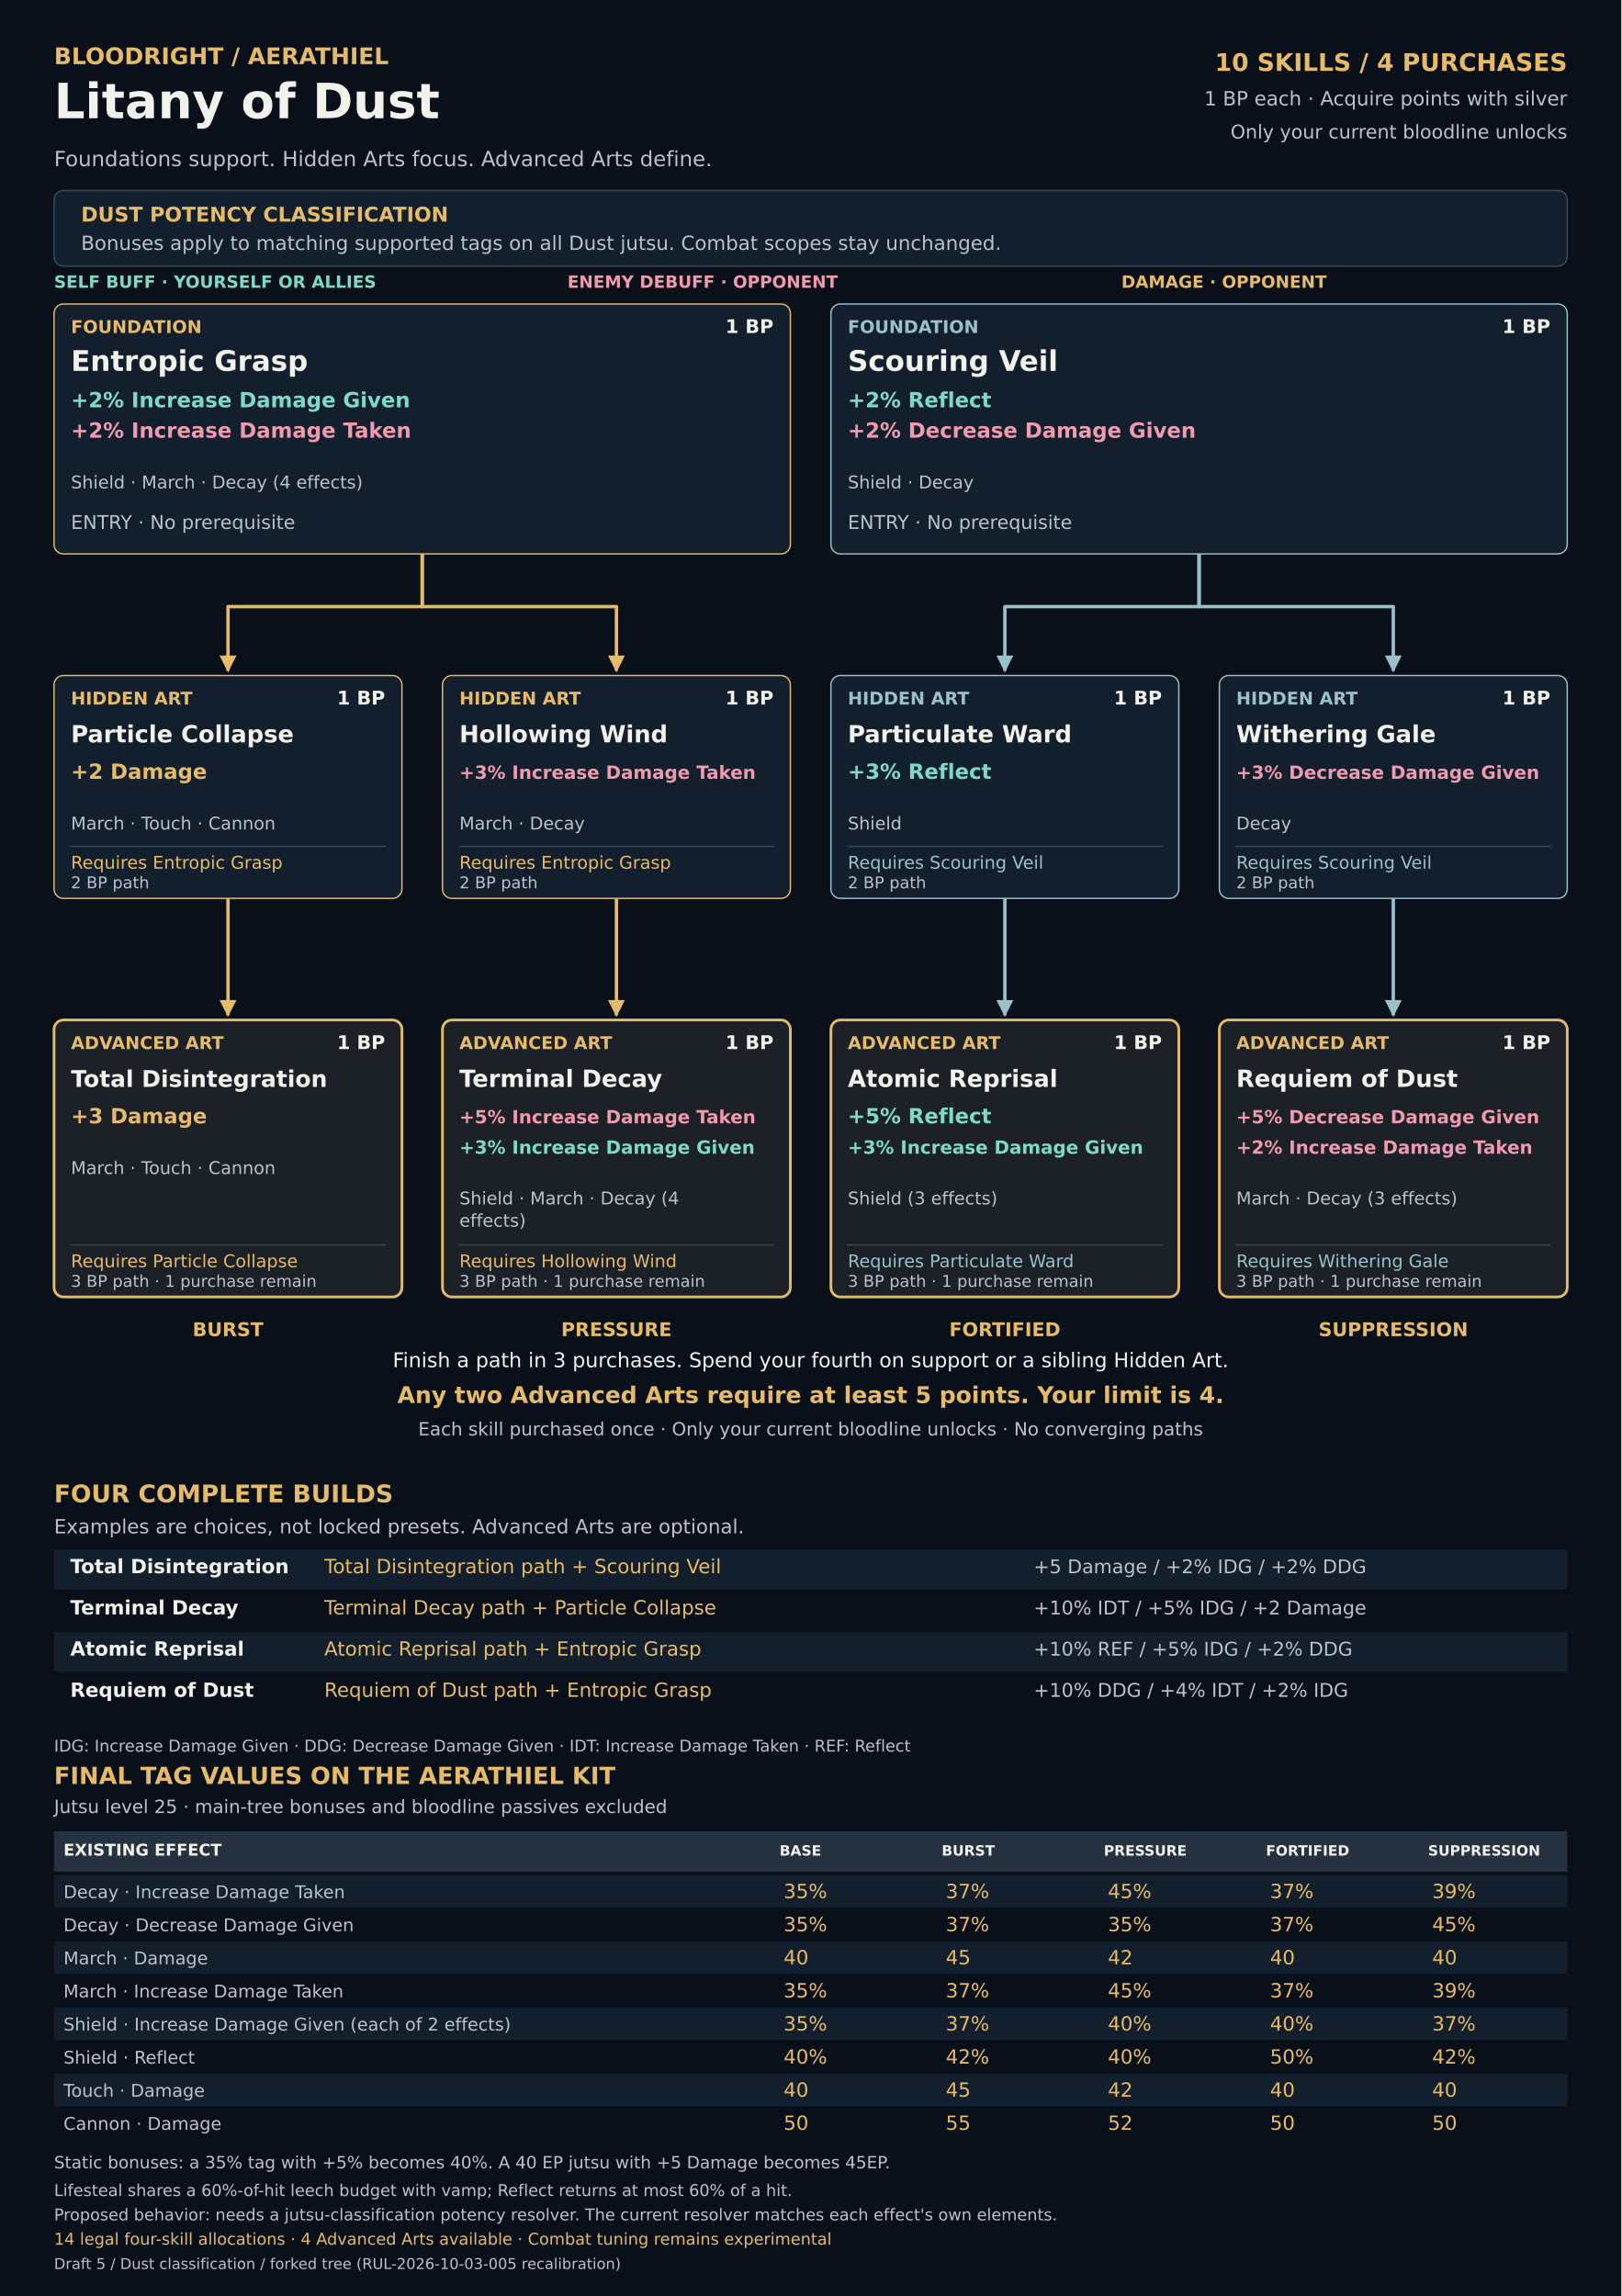
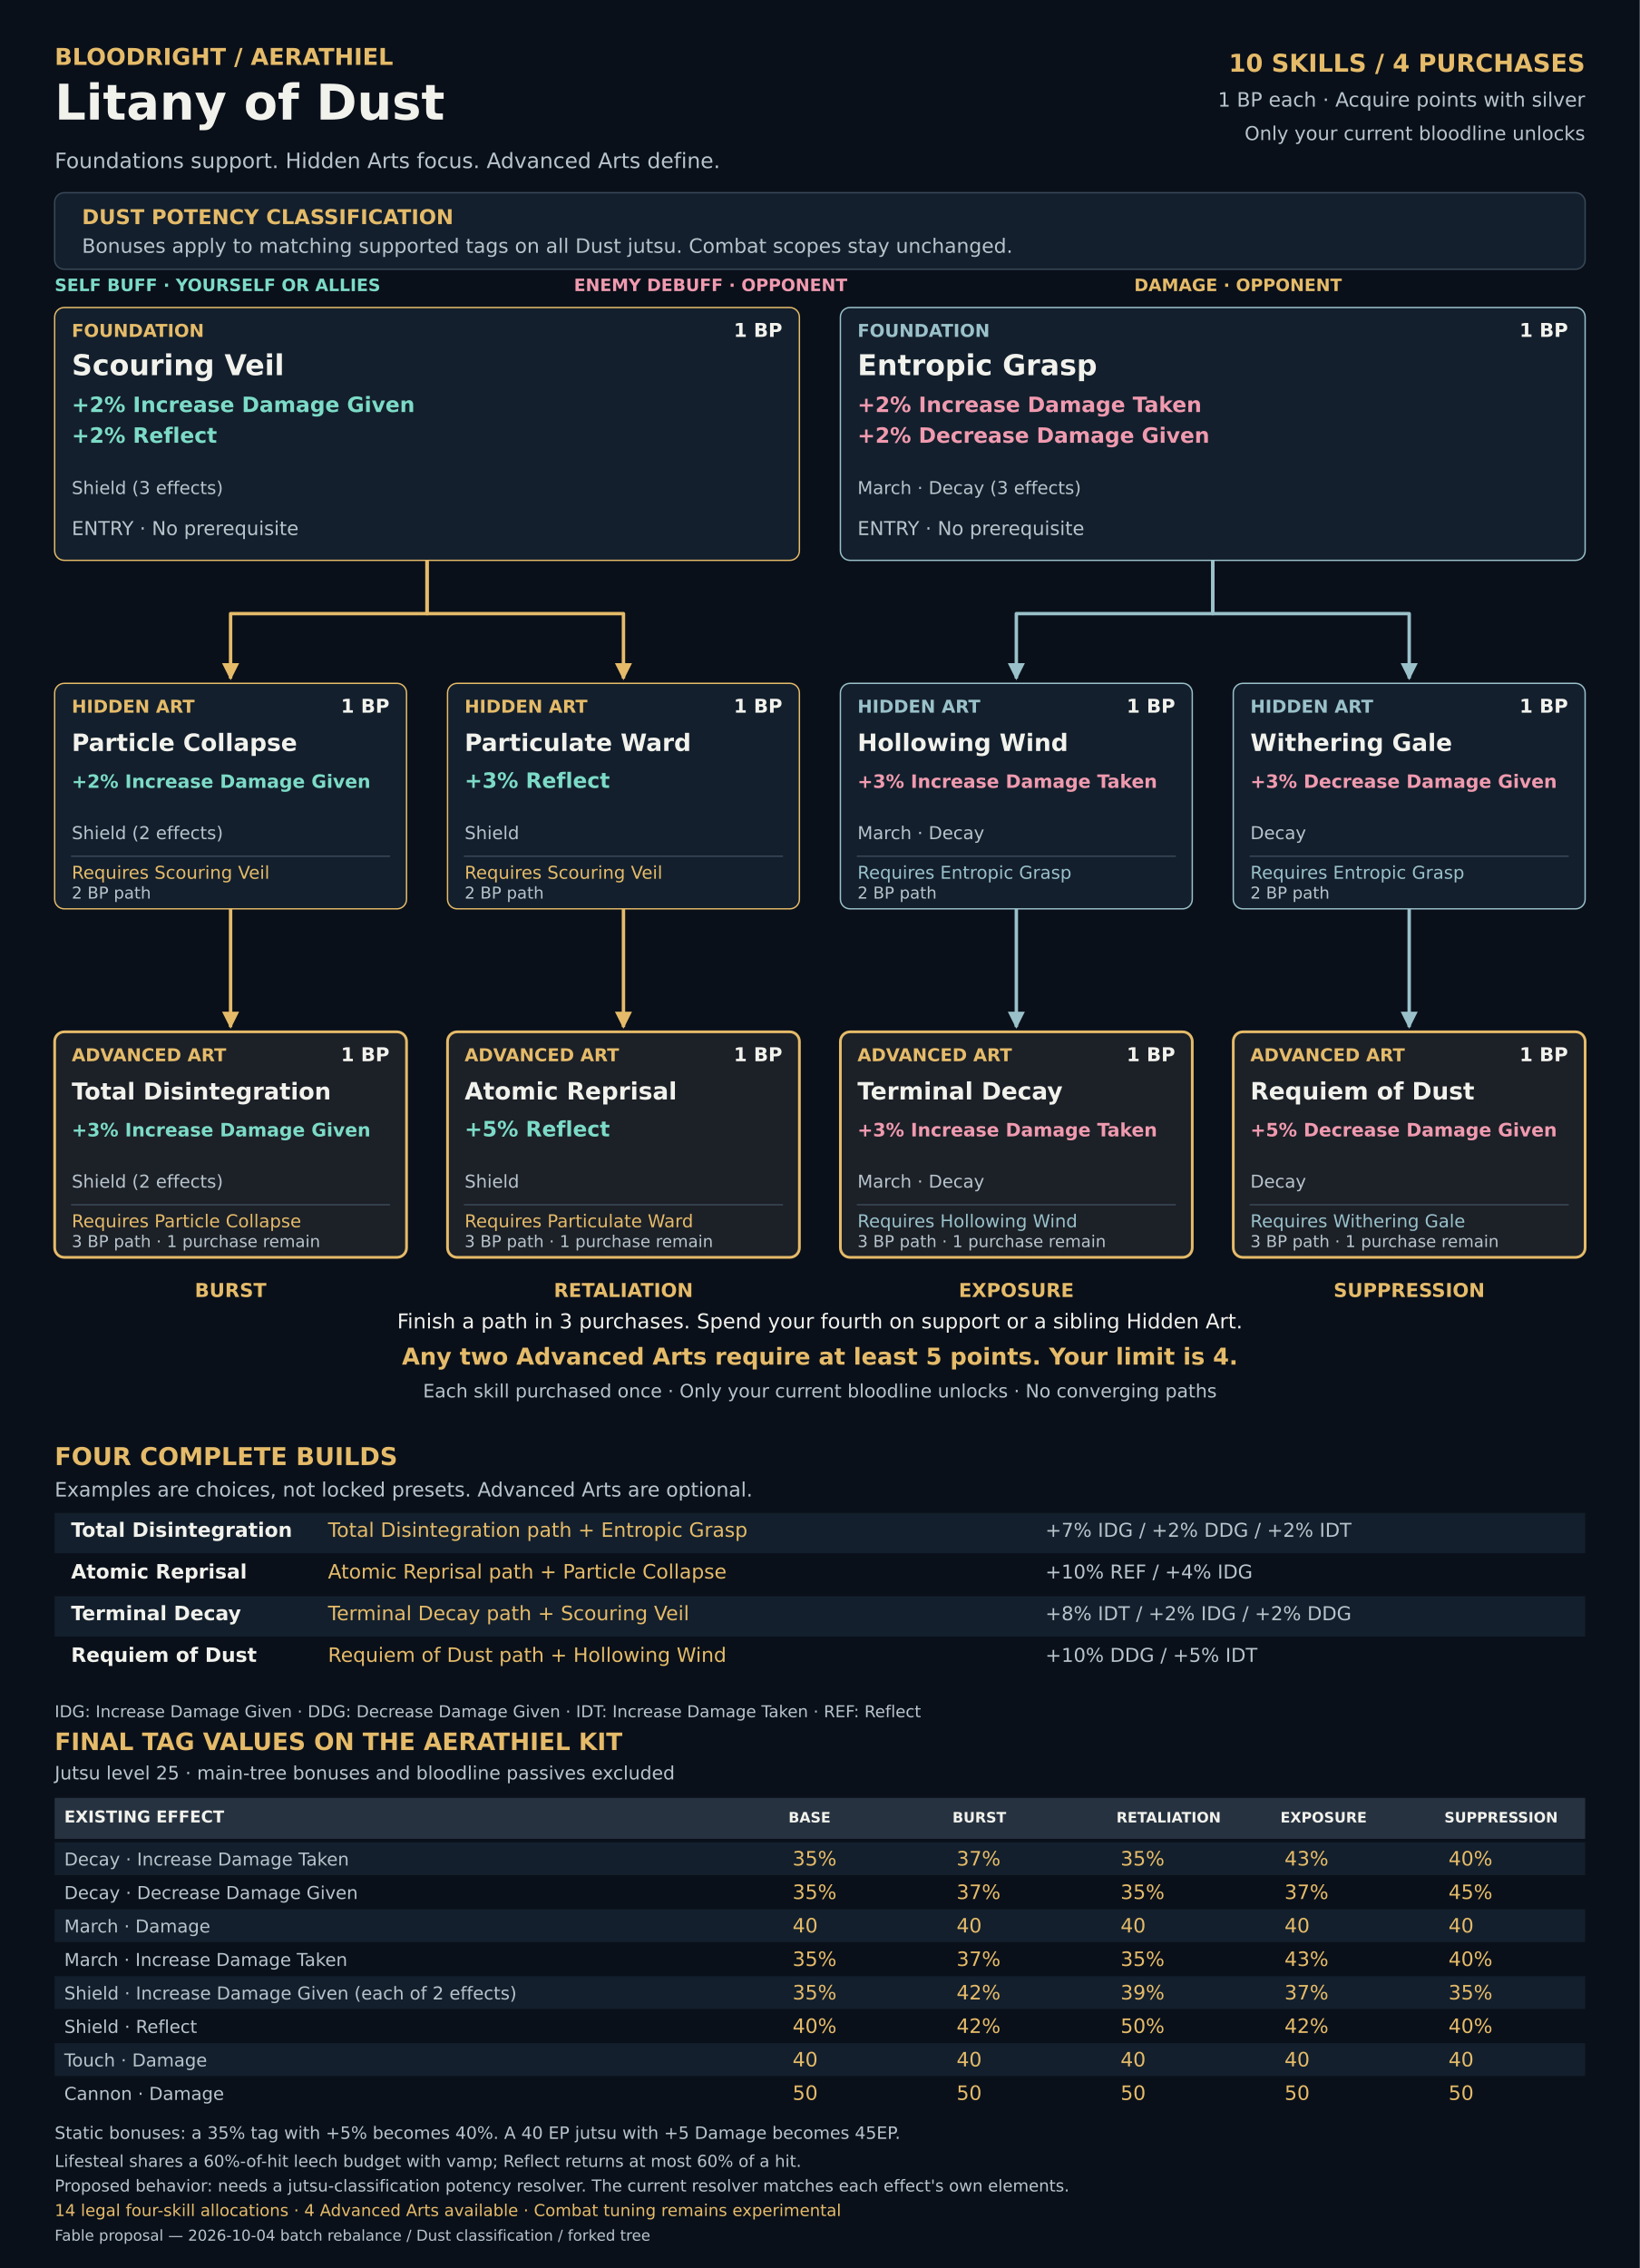
- <svg xmlns="http://www.w3.org/2000/svg" width="2400" height="3399" viewBox="0 0 2400 3399" role="img" aria-labelledby="title desc">
+ <svg xmlns="http://www.w3.org/2000/svg" width="2400" height="3319" viewBox="0 0 2400 3319" role="img" aria-labelledby="title desc">
  <defs>
    <marker id="arrow-0" viewBox="0 0 10 10" refX="9" refY="5" markerWidth="5" markerHeight="5" orient="auto">
      <path d="M0 0L10 5L0 10Z" fill="#e5bb69" />
    </marker>
    <marker id="arrow-1" viewBox="0 0 10 10" refX="9" refY="5" markerWidth="5" markerHeight="5" orient="auto">
      <path d="M0 0L10 5L0 10Z" fill="#9ac1ca" />
    </marker>
    <marker id="arrow-2" viewBox="0 0 10 10" refX="9" refY="5" markerWidth="5" markerHeight="5" orient="auto">
      <path d="M0 0L10 5L0 10Z" fill="#b8d98d" />
    </marker>
    <marker id="arrow-3" viewBox="0 0 10 10" refX="9" refY="5" markerWidth="5" markerHeight="5" orient="auto">
      <path d="M0 0L10 5L0 10Z" fill="#d9a6e0" />
    </marker>
  </defs>
  <g font-family="DejaVu Sans, sans-serif">
-     <rect x="0" y="0" width="2400" height="3399" rx="0" fill="#0a101a" />
+     <rect x="0" y="0" width="2400" height="3319" rx="0" fill="#0a101a" />
    <text x="80" y="95" font-size="34" font-weight="700" fill="#e5bb69" text-anchor="start">BLOODRIGHT / AERATHIEL</text>
    <text x="80" y="175" font-size="72" font-weight="700" fill="#f2f2ed" text-anchor="start">Litany of Dust</text>
    <text x="80" y="246" font-size="31" font-weight="400" fill="#b8c4cc" text-anchor="start">Foundations support. Hidden Arts focus. Advanced Arts define.</text>
    <text x="2320" y="105" font-size="36" font-weight="700" fill="#e5bb69" text-anchor="end">10 SKILLS  /  4 PURCHASES</text>
    <text x="2320" y="156" font-size="29" font-weight="400" fill="#b8c4cc" text-anchor="end">1 BP each · Acquire points with silver</text>
    <text x="2320" y="205" font-size="28" font-weight="400" fill="#b8c4cc" text-anchor="end">Only your current bloodline unlocks</text>
    <rect x="80" y="282" width="2240" height="112" rx="14" fill="#131f2c" stroke="#394858" stroke-width="2" />
    <text x="120" y="328" font-size="30" font-weight="700" fill="#e5bb69" text-anchor="start">DUST POTENCY CLASSIFICATION</text>
    <text x="120" y="370" font-size="29" font-weight="400" fill="#b8c4cc" text-anchor="start">Bonuses apply to matching supported tags on all Dust jutsu. Combat scopes stay unchanged.</text>
    <text x="80" y="426" font-size="25" font-weight="700" fill="#7cdbc7" text-anchor="start">SELF BUFF · YOURSELF OR ALLIES</text>
    <text x="840" y="426" font-size="25" font-weight="700" fill="#f09aaf" text-anchor="start">ENEMY DEBUFF · OPPONENT</text>
    <text x="1660" y="426" font-size="25" font-weight="700" fill="#e5bb69" text-anchor="start">DAMAGE · OPPONENT</text>
    <path id="edge-02-03" data-from="02" data-to="03" d="M337.5 1330 V1503" fill="none" stroke="#e5bb69" stroke-width="5" stroke-linejoin="round" marker-end="url(#arrow-0)" />
-     <path id="edge-04-05" data-from="04" data-to="05" d="M912.5 1330 V1503" fill="none" stroke="#e5bb69" stroke-width="5" stroke-linejoin="round" marker-end="url(#arrow-0)" />
-     <path id="edge-01-02" data-from="01" data-to="02" d="M625 820 V898 H337.5 V993" fill="none" stroke="#e5bb69" stroke-width="5" stroke-linejoin="round" marker-end="url(#arrow-0)" />
-     <path id="edge-01-04" data-from="01" data-to="04" d="M625 820 V898 H912.5 V993" fill="none" stroke="#e5bb69" stroke-width="5" stroke-linejoin="round" marker-end="url(#arrow-0)" />
-     <path id="edge-07-08" data-from="07" data-to="08" d="M1487.5 1330 V1503" fill="none" stroke="#9ac1ca" stroke-width="5" stroke-linejoin="round" marker-end="url(#arrow-1)" />
+     <path id="edge-07-08" data-from="07" data-to="08" d="M912.5 1330 V1503" fill="none" stroke="#e5bb69" stroke-width="5" stroke-linejoin="round" marker-end="url(#arrow-0)" />
+     <path id="edge-06-02" data-from="06" data-to="02" d="M625 820 V898 H337.5 V993" fill="none" stroke="#e5bb69" stroke-width="5" stroke-linejoin="round" marker-end="url(#arrow-0)" />
+     <path id="edge-06-07" data-from="06" data-to="07" d="M625 820 V898 H912.5 V993" fill="none" stroke="#e5bb69" stroke-width="5" stroke-linejoin="round" marker-end="url(#arrow-0)" />
+     <path id="edge-04-05" data-from="04" data-to="05" d="M1487.5 1330 V1503" fill="none" stroke="#9ac1ca" stroke-width="5" stroke-linejoin="round" marker-end="url(#arrow-1)" />
    <path id="edge-09-10" data-from="09" data-to="10" d="M2062.5 1330 V1503" fill="none" stroke="#9ac1ca" stroke-width="5" stroke-linejoin="round" marker-end="url(#arrow-1)" />
-     <path id="edge-06-07" data-from="06" data-to="07" d="M1775 820 V898 H1487.5 V993" fill="none" stroke="#9ac1ca" stroke-width="5" stroke-linejoin="round" marker-end="url(#arrow-1)" />
-     <path id="edge-06-09" data-from="06" data-to="09" d="M1775 820 V898 H2062.5 V993" fill="none" stroke="#9ac1ca" stroke-width="5" stroke-linejoin="round" marker-end="url(#arrow-1)" />
-     <g id="node-01" data-cost="1" data-prerequisites="" data-potency-classification="Dust">
+     <path id="edge-01-04" data-from="01" data-to="04" d="M1775 820 V898 H1487.5 V993" fill="none" stroke="#9ac1ca" stroke-width="5" stroke-linejoin="round" marker-end="url(#arrow-1)" />
+     <path id="edge-01-09" data-from="01" data-to="09" d="M1775 820 V898 H2062.5 V993" fill="none" stroke="#9ac1ca" stroke-width="5" stroke-linejoin="round" marker-end="url(#arrow-1)" />
+     <g id="node-06" data-cost="1" data-prerequisites="" data-potency-classification="Dust">
      <rect x="80" y="450" width="1090" height="370" rx="14" fill="#131f2c" stroke="#e5bb69" stroke-width="2" />
      <text x="105.0" y="493" font-size="26" font-weight="700" fill="#e5bb69" text-anchor="start">FOUNDATION</text>
      <text x="1145.0" y="493" font-size="28" font-weight="700" fill="#f2f2ed" text-anchor="end">1 BP</text>
-       <text x="105.0" y="549" font-size="42" font-weight="700" fill="#f2f2ed" text-anchor="start">Entropic Grasp</text>
+       <text x="105.0" y="549" font-size="42" font-weight="700" fill="#f2f2ed" text-anchor="start">Scouring Veil</text>
      <text x="105.0" y="603" font-size="31" font-weight="700" fill="#7cdbc7" text-anchor="start">+2% Increase Damage Given</text>
-       <text x="105.0" y="648" font-size="31" font-weight="700" fill="#f09aaf" text-anchor="start">+2% Increase Damage Taken</text>
-       <text x="105.0" y="723" font-size="26" font-weight="400" fill="#b8c4cc" text-anchor="start">Shield · March · Decay (4 effects)</text>
+       <text x="105.0" y="648" font-size="31" font-weight="700" fill="#7cdbc7" text-anchor="start">+2% Reflect</text>
+       <text x="105.0" y="723" font-size="26" font-weight="400" fill="#b8c4cc" text-anchor="start">Shield (3 effects)</text>
      <text x="105.0" y="783" font-size="28" font-weight="400" fill="#b8c4cc" text-anchor="start">ENTRY · No prerequisite</text>
    </g>
-     <g id="node-06" data-cost="1" data-prerequisites="" data-potency-classification="Dust">
+     <g id="node-01" data-cost="1" data-prerequisites="" data-potency-classification="Dust">
      <rect x="1230" y="450" width="1090" height="370" rx="14" fill="#131f2c" stroke="#9ac1ca" stroke-width="2" />
      <text x="1255.0" y="493" font-size="26" font-weight="700" fill="#9ac1ca" text-anchor="start">FOUNDATION</text>
      <text x="2295.0" y="493" font-size="28" font-weight="700" fill="#f2f2ed" text-anchor="end">1 BP</text>
-       <text x="1255.0" y="549" font-size="42" font-weight="700" fill="#f2f2ed" text-anchor="start">Scouring Veil</text>
-       <text x="1255.0" y="603" font-size="31" font-weight="700" fill="#7cdbc7" text-anchor="start">+2% Reflect</text>
+       <text x="1255.0" y="549" font-size="42" font-weight="700" fill="#f2f2ed" text-anchor="start">Entropic Grasp</text>
+       <text x="1255.0" y="603" font-size="31" font-weight="700" fill="#f09aaf" text-anchor="start">+2% Increase Damage Taken</text>
      <text x="1255.0" y="648" font-size="31" font-weight="700" fill="#f09aaf" text-anchor="start">+2% Decrease Damage Given</text>
-       <text x="1255.0" y="723" font-size="26" font-weight="400" fill="#b8c4cc" text-anchor="start">Shield · Decay</text>
+       <text x="1255.0" y="723" font-size="26" font-weight="400" fill="#b8c4cc" text-anchor="start">March · Decay (3 effects)</text>
      <text x="1255.0" y="783" font-size="28" font-weight="400" fill="#b8c4cc" text-anchor="start">ENTRY · No prerequisite</text>
    </g>
-     <g id="node-02" data-cost="1" data-prerequisites="01" data-potency-classification="Dust">
+     <g id="node-02" data-cost="1" data-prerequisites="06" data-potency-classification="Dust">
      <rect x="80" y="1000" width="515" height="330" rx="14" fill="#131f2c" stroke="#e5bb69" stroke-width="2" />
      <text x="105.0" y="1043" font-size="26" font-weight="700" fill="#e5bb69" text-anchor="start">HIDDEN ART</text>
      <text x="570.0" y="1043" font-size="28" font-weight="700" fill="#f2f2ed" text-anchor="end">1 BP</text>
      <text x="105.0" y="1099" font-size="35" font-weight="700" fill="#f2f2ed" text-anchor="start">Particle Collapse</text>
-       <text x="105.0" y="1153" font-size="31" font-weight="700" fill="#e5bb69" text-anchor="start">+2 Damage</text>
-       <text x="105.0" y="1228" font-size="26" font-weight="400" fill="#b8c4cc" text-anchor="start">March · Touch · Cannon</text>
+       <text x="105.0" y="1153" font-size="27" font-weight="700" fill="#7cdbc7" text-anchor="start">+2% Increase Damage Given</text>
+       <text x="105.0" y="1228" font-size="26" font-weight="400" fill="#b8c4cc" text-anchor="start">Shield (2 effects)</text>
      <path d="M104 1253 L571 1253" fill="none" stroke="#394858" stroke-width="2" />
-       <text x="105.0" y="1286" font-size="26" font-weight="400" fill="#e5bb69" text-anchor="start">Requires Entropic Grasp</text>
+       <text x="105.0" y="1286" font-size="26" font-weight="400" fill="#e5bb69" text-anchor="start">Requires Scouring Veil</text>
      <text x="105.0" y="1315" font-size="24" font-weight="400" fill="#b8c4cc" text-anchor="start">2 BP path</text>
    </g>
-     <g id="node-04" data-cost="1" data-prerequisites="01" data-potency-classification="Dust">
+     <g id="node-07" data-cost="1" data-prerequisites="06" data-potency-classification="Dust">
      <rect x="655" y="1000" width="515" height="330" rx="14" fill="#131f2c" stroke="#e5bb69" stroke-width="2" />
      <text x="680.0" y="1043" font-size="26" font-weight="700" fill="#e5bb69" text-anchor="start">HIDDEN ART</text>
      <text x="1145.0" y="1043" font-size="28" font-weight="700" fill="#f2f2ed" text-anchor="end">1 BP</text>
-       <text x="680.0" y="1099" font-size="35" font-weight="700" fill="#f2f2ed" text-anchor="start">Hollowing Wind</text>
-       <text x="680.0" y="1153" font-size="27" font-weight="700" fill="#f09aaf" text-anchor="start">+3% Increase Damage Taken</text>
-       <text x="680.0" y="1228" font-size="26" font-weight="400" fill="#b8c4cc" text-anchor="start">March · Decay</text>
+       <text x="680.0" y="1099" font-size="35" font-weight="700" fill="#f2f2ed" text-anchor="start">Particulate Ward</text>
+       <text x="680.0" y="1153" font-size="31" font-weight="700" fill="#7cdbc7" text-anchor="start">+3% Reflect</text>
+       <text x="680.0" y="1228" font-size="26" font-weight="400" fill="#b8c4cc" text-anchor="start">Shield</text>
      <path d="M679 1253 L1146 1253" fill="none" stroke="#394858" stroke-width="2" />
-       <text x="680.0" y="1286" font-size="26" font-weight="400" fill="#e5bb69" text-anchor="start">Requires Entropic Grasp</text>
+       <text x="680.0" y="1286" font-size="26" font-weight="400" fill="#e5bb69" text-anchor="start">Requires Scouring Veil</text>
      <text x="680.0" y="1315" font-size="24" font-weight="400" fill="#b8c4cc" text-anchor="start">2 BP path</text>
    </g>
-     <g id="node-07" data-cost="1" data-prerequisites="06" data-potency-classification="Dust">
+     <g id="node-04" data-cost="1" data-prerequisites="01" data-potency-classification="Dust">
      <rect x="1230" y="1000" width="515" height="330" rx="14" fill="#131f2c" stroke="#9ac1ca" stroke-width="2" />
      <text x="1255.0" y="1043" font-size="26" font-weight="700" fill="#9ac1ca" text-anchor="start">HIDDEN ART</text>
      <text x="1720.0" y="1043" font-size="28" font-weight="700" fill="#f2f2ed" text-anchor="end">1 BP</text>
-       <text x="1255.0" y="1099" font-size="35" font-weight="700" fill="#f2f2ed" text-anchor="start">Particulate Ward</text>
-       <text x="1255.0" y="1153" font-size="31" font-weight="700" fill="#7cdbc7" text-anchor="start">+3% Reflect</text>
-       <text x="1255.0" y="1228" font-size="26" font-weight="400" fill="#b8c4cc" text-anchor="start">Shield</text>
+       <text x="1255.0" y="1099" font-size="35" font-weight="700" fill="#f2f2ed" text-anchor="start">Hollowing Wind</text>
+       <text x="1255.0" y="1153" font-size="27" font-weight="700" fill="#f09aaf" text-anchor="start">+3% Increase Damage Taken</text>
+       <text x="1255.0" y="1228" font-size="26" font-weight="400" fill="#b8c4cc" text-anchor="start">March · Decay</text>
      <path d="M1254 1253 L1721 1253" fill="none" stroke="#394858" stroke-width="2" />
-       <text x="1255.0" y="1286" font-size="26" font-weight="400" fill="#9ac1ca" text-anchor="start">Requires Scouring Veil</text>
+       <text x="1255.0" y="1286" font-size="26" font-weight="400" fill="#9ac1ca" text-anchor="start">Requires Entropic Grasp</text>
      <text x="1255.0" y="1315" font-size="24" font-weight="400" fill="#b8c4cc" text-anchor="start">2 BP path</text>
    </g>
-     <g id="node-09" data-cost="1" data-prerequisites="06" data-potency-classification="Dust">
+     <g id="node-09" data-cost="1" data-prerequisites="01" data-potency-classification="Dust">
      <rect x="1805" y="1000" width="515" height="330" rx="14" fill="#131f2c" stroke="#9ac1ca" stroke-width="2" />
      <text x="1830.0" y="1043" font-size="26" font-weight="700" fill="#9ac1ca" text-anchor="start">HIDDEN ART</text>
      <text x="2295.0" y="1043" font-size="28" font-weight="700" fill="#f2f2ed" text-anchor="end">1 BP</text>
      <text x="1830.0" y="1099" font-size="35" font-weight="700" fill="#f2f2ed" text-anchor="start">Withering Gale</text>
      <text x="1830.0" y="1153" font-size="27" font-weight="700" fill="#f09aaf" text-anchor="start">+3% Decrease Damage Given</text>
      <text x="1830.0" y="1228" font-size="26" font-weight="400" fill="#b8c4cc" text-anchor="start">Decay</text>
      <path d="M1829 1253 L2296 1253" fill="none" stroke="#394858" stroke-width="2" />
-       <text x="1830.0" y="1286" font-size="26" font-weight="400" fill="#9ac1ca" text-anchor="start">Requires Scouring Veil</text>
+       <text x="1830.0" y="1286" font-size="26" font-weight="400" fill="#9ac1ca" text-anchor="start">Requires Entropic Grasp</text>
      <text x="1830.0" y="1315" font-size="24" font-weight="400" fill="#b8c4cc" text-anchor="start">2 BP path</text>
    </g>
    <g id="node-03" data-cost="1" data-prerequisites="02" data-potency-classification="Dust">
-       <rect x="80" y="1510" width="515" height="410" rx="14" fill="#1c2027" stroke="#e5bb69" stroke-width="4" />
+       <rect x="80" y="1510" width="515" height="330" rx="14" fill="#1c2027" stroke="#e5bb69" stroke-width="4" />
      <text x="105.0" y="1553" font-size="26" font-weight="700" fill="#e5bb69" text-anchor="start">ADVANCED ART</text>
      <text x="570.0" y="1553" font-size="28" font-weight="700" fill="#f2f2ed" text-anchor="end">1 BP</text>
      <text x="105.0" y="1609" font-size="34" font-weight="700" fill="#f2f2ed" text-anchor="start">Total Disintegration</text>
-       <text x="105.0" y="1663" font-size="31" font-weight="700" fill="#e5bb69" text-anchor="start">+3 Damage</text>
-       <text x="105.0" y="1738" font-size="26" font-weight="400" fill="#b8c4cc" text-anchor="start">March · Touch · Cannon</text>
-       <path d="M104 1843 L571 1843" fill="none" stroke="#394858" stroke-width="2" />
-       <text x="105.0" y="1876" font-size="26" font-weight="400" fill="#e5bb69" text-anchor="start">Requires Particle Collapse</text>
-       <text x="105.0" y="1905" font-size="24" font-weight="400" fill="#b8c4cc" text-anchor="start">3 BP path · 1 purchase remain</text>
-     </g>
-     <g id="node-05" data-cost="1" data-prerequisites="04" data-potency-classification="Dust">
-       <rect x="655" y="1510" width="515" height="410" rx="14" fill="#1c2027" stroke="#e5bb69" stroke-width="4" />
+       <text x="105.0" y="1663" font-size="27" font-weight="700" fill="#7cdbc7" text-anchor="start">+3% Increase Damage Given</text>
+       <text x="105.0" y="1738" font-size="26" font-weight="400" fill="#b8c4cc" text-anchor="start">Shield (2 effects)</text>
+       <path d="M104 1763 L571 1763" fill="none" stroke="#394858" stroke-width="2" />
+       <text x="105.0" y="1796" font-size="26" font-weight="400" fill="#e5bb69" text-anchor="start">Requires Particle Collapse</text>
+       <text x="105.0" y="1825" font-size="24" font-weight="400" fill="#b8c4cc" text-anchor="start">3 BP path · 1 purchase remain</text>
+     </g>
+     <g id="node-08" data-cost="1" data-prerequisites="07" data-potency-classification="Dust">
+       <rect x="655" y="1510" width="515" height="330" rx="14" fill="#1c2027" stroke="#e5bb69" stroke-width="4" />
      <text x="680.0" y="1553" font-size="26" font-weight="700" fill="#e5bb69" text-anchor="start">ADVANCED ART</text>
      <text x="1145.0" y="1553" font-size="28" font-weight="700" fill="#f2f2ed" text-anchor="end">1 BP</text>
-       <text x="680.0" y="1609" font-size="35" font-weight="700" fill="#f2f2ed" text-anchor="start">Terminal Decay</text>
-       <text x="680.0" y="1663" font-size="27" font-weight="700" fill="#f09aaf" text-anchor="start">+5% Increase Damage Taken</text>
-       <text x="680.0" y="1708" font-size="27" font-weight="700" fill="#7cdbc7" text-anchor="start">+3% Increase Damage Given</text>
-       <text x="680.0" y="1783" font-size="26" font-weight="400" fill="#b8c4cc" text-anchor="start">Shield · March · Decay (4</text>
-       <text x="680.0" y="1816" font-size="26" font-weight="400" fill="#b8c4cc" text-anchor="start">effects)</text>
-       <path d="M679 1843 L1146 1843" fill="none" stroke="#394858" stroke-width="2" />
-       <text x="680.0" y="1876" font-size="26" font-weight="400" fill="#e5bb69" text-anchor="start">Requires Hollowing Wind</text>
-       <text x="680.0" y="1905" font-size="24" font-weight="400" fill="#b8c4cc" text-anchor="start">3 BP path · 1 purchase remain</text>
-     </g>
-     <g id="node-08" data-cost="1" data-prerequisites="07" data-potency-classification="Dust">
-       <rect x="1230" y="1510" width="515" height="410" rx="14" fill="#1c2027" stroke="#e5bb69" stroke-width="4" />
+       <text x="680.0" y="1609" font-size="35" font-weight="700" fill="#f2f2ed" text-anchor="start">Atomic Reprisal</text>
+       <text x="680.0" y="1663" font-size="31" font-weight="700" fill="#7cdbc7" text-anchor="start">+5% Reflect</text>
+       <text x="680.0" y="1738" font-size="26" font-weight="400" fill="#b8c4cc" text-anchor="start">Shield</text>
+       <path d="M679 1763 L1146 1763" fill="none" stroke="#394858" stroke-width="2" />
+       <text x="680.0" y="1796" font-size="26" font-weight="400" fill="#e5bb69" text-anchor="start">Requires Particulate Ward</text>
+       <text x="680.0" y="1825" font-size="24" font-weight="400" fill="#b8c4cc" text-anchor="start">3 BP path · 1 purchase remain</text>
+     </g>
+     <g id="node-05" data-cost="1" data-prerequisites="04" data-potency-classification="Dust">
+       <rect x="1230" y="1510" width="515" height="330" rx="14" fill="#1c2027" stroke="#e5bb69" stroke-width="4" />
      <text x="1255.0" y="1553" font-size="26" font-weight="700" fill="#e5bb69" text-anchor="start">ADVANCED ART</text>
      <text x="1720.0" y="1553" font-size="28" font-weight="700" fill="#f2f2ed" text-anchor="end">1 BP</text>
-       <text x="1255.0" y="1609" font-size="35" font-weight="700" fill="#f2f2ed" text-anchor="start">Atomic Reprisal</text>
-       <text x="1255.0" y="1663" font-size="31" font-weight="700" fill="#7cdbc7" text-anchor="start">+5% Reflect</text>
-       <text x="1255.0" y="1708" font-size="27" font-weight="700" fill="#7cdbc7" text-anchor="start">+3% Increase Damage Given</text>
-       <text x="1255.0" y="1783" font-size="26" font-weight="400" fill="#b8c4cc" text-anchor="start">Shield (3 effects)</text>
-       <path d="M1254 1843 L1721 1843" fill="none" stroke="#394858" stroke-width="2" />
-       <text x="1255.0" y="1876" font-size="26" font-weight="400" fill="#9ac1ca" text-anchor="start">Requires Particulate Ward</text>
-       <text x="1255.0" y="1905" font-size="24" font-weight="400" fill="#b8c4cc" text-anchor="start">3 BP path · 1 purchase remain</text>
+       <text x="1255.0" y="1609" font-size="35" font-weight="700" fill="#f2f2ed" text-anchor="start">Terminal Decay</text>
+       <text x="1255.0" y="1663" font-size="27" font-weight="700" fill="#f09aaf" text-anchor="start">+3% Increase Damage Taken</text>
+       <text x="1255.0" y="1738" font-size="26" font-weight="400" fill="#b8c4cc" text-anchor="start">March · Decay</text>
+       <path d="M1254 1763 L1721 1763" fill="none" stroke="#394858" stroke-width="2" />
+       <text x="1255.0" y="1796" font-size="26" font-weight="400" fill="#9ac1ca" text-anchor="start">Requires Hollowing Wind</text>
+       <text x="1255.0" y="1825" font-size="24" font-weight="400" fill="#b8c4cc" text-anchor="start">3 BP path · 1 purchase remain</text>
    </g>
    <g id="node-10" data-cost="1" data-prerequisites="09" data-potency-classification="Dust">
-       <rect x="1805" y="1510" width="515" height="410" rx="14" fill="#1c2027" stroke="#e5bb69" stroke-width="4" />
+       <rect x="1805" y="1510" width="515" height="330" rx="14" fill="#1c2027" stroke="#e5bb69" stroke-width="4" />
      <text x="1830.0" y="1553" font-size="26" font-weight="700" fill="#e5bb69" text-anchor="start">ADVANCED ART</text>
      <text x="2295.0" y="1553" font-size="28" font-weight="700" fill="#f2f2ed" text-anchor="end">1 BP</text>
      <text x="1830.0" y="1609" font-size="35" font-weight="700" fill="#f2f2ed" text-anchor="start">Requiem of Dust</text>
      <text x="1830.0" y="1663" font-size="27" font-weight="700" fill="#f09aaf" text-anchor="start">+5% Decrease Damage Given</text>
-       <text x="1830.0" y="1708" font-size="27" font-weight="700" fill="#f09aaf" text-anchor="start">+2% Increase Damage Taken</text>
-       <text x="1830.0" y="1783" font-size="26" font-weight="400" fill="#b8c4cc" text-anchor="start">March · Decay (3 effects)</text>
-       <path d="M1829 1843 L2296 1843" fill="none" stroke="#394858" stroke-width="2" />
-       <text x="1830.0" y="1876" font-size="26" font-weight="400" fill="#9ac1ca" text-anchor="start">Requires Withering Gale</text>
-       <text x="1830.0" y="1905" font-size="24" font-weight="400" fill="#b8c4cc" text-anchor="start">3 BP path · 1 purchase remain</text>
-     </g>
-     <text x="337.5" y="1978" font-size="28" font-weight="700" fill="#e5bb69" text-anchor="middle">BURST</text>
-     <text x="912.5" y="1978" font-size="28" font-weight="700" fill="#e5bb69" text-anchor="middle">PRESSURE</text>
-     <text x="1487.5" y="1978" font-size="28" font-weight="700" fill="#e5bb69" text-anchor="middle">FORTIFIED</text>
-     <text x="2062.5" y="1978" font-size="28" font-weight="700" fill="#e5bb69" text-anchor="middle">SUPPRESSION</text>
-     <text x="1200.0" y="2024" font-size="30" font-weight="400" fill="#f2f2ed" text-anchor="middle">Finish a path in 3 purchases. Spend your fourth on support or a sibling Hidden Art.</text>
-     <text x="1200.0" y="2077" font-size="34" font-weight="700" fill="#e5bb69" text-anchor="middle">Any two Advanced Arts require at least 5 points. Your limit is 4.</text>
-     <text x="1200.0" y="2125" font-size="27" font-weight="400" fill="#b8c4cc" text-anchor="middle">Each skill purchased once · Only your current bloodline unlocks · No converging paths</text>
-     <text x="80" y="2224" font-size="36" font-weight="700" fill="#e5bb69" text-anchor="start">FOUR COMPLETE BUILDS</text>
-     <text x="80" y="2270" font-size="29" font-weight="400" fill="#b8c4cc" text-anchor="start">Examples are choices, not locked presets. Advanced Arts are optional.</text>
-     <rect x="80" y="2294" width="2240" height="59" rx="0" fill="#131f2c" />
-     <text x="104" y="2329" font-size="29" font-weight="700" fill="#f2f2ed" text-anchor="start">Total Disintegration</text>
-     <text x="480" y="2329" font-size="29" font-weight="400" fill="#e5bb69" text-anchor="start">Total Disintegration path + Scouring Veil</text>
-     <text x="1530" y="2329" font-size="28" font-weight="400" fill="#b8c4cc" text-anchor="start">+5 Damage / +2% IDG / +2% DDG</text>
-     <rect x="80" y="2355" width="2240" height="59" rx="0" fill="#0a101a" />
-     <text x="104" y="2390" font-size="29" font-weight="700" fill="#f2f2ed" text-anchor="start">Terminal Decay</text>
-     <text x="480" y="2390" font-size="29" font-weight="400" fill="#e5bb69" text-anchor="start">Terminal Decay path + Particle Collapse</text>
-     <text x="1530" y="2390" font-size="28" font-weight="400" fill="#b8c4cc" text-anchor="start">+10% IDT / +5% IDG / +2 Damage</text>
-     <rect x="80" y="2416" width="2240" height="59" rx="0" fill="#131f2c" />
-     <text x="104" y="2451" font-size="29" font-weight="700" fill="#f2f2ed" text-anchor="start">Atomic Reprisal</text>
-     <text x="480" y="2451" font-size="29" font-weight="400" fill="#e5bb69" text-anchor="start">Atomic Reprisal path + Entropic Grasp</text>
-     <text x="1530" y="2451" font-size="28" font-weight="400" fill="#b8c4cc" text-anchor="start">+10% REF / +5% IDG / +2% DDG</text>
-     <rect x="80" y="2477" width="2240" height="59" rx="0" fill="#0a101a" />
-     <text x="104" y="2512" font-size="29" font-weight="700" fill="#f2f2ed" text-anchor="start">Requiem of Dust</text>
-     <text x="480" y="2512" font-size="29" font-weight="400" fill="#e5bb69" text-anchor="start">Requiem of Dust path + Entropic Grasp</text>
-     <text x="1530" y="2512" font-size="28" font-weight="400" fill="#b8c4cc" text-anchor="start">+10% DDG / +4% IDT / +2% IDG</text>
-     <text x="80" y="2593" font-size="24" font-weight="400" fill="#b8c4cc" text-anchor="start">IDG: Increase Damage Given · DDG: Decrease Damage Given · IDT: Increase Damage Taken · REF: Reflect</text>
-     <text x="80" y="2641" font-size="35" font-weight="700" fill="#e5bb69" text-anchor="start">FINAL TAG VALUES ON THE AERATHIEL KIT</text>
-     <text x="80" y="2684" font-size="27" font-weight="400" fill="#b8c4cc" text-anchor="start">Jutsu level 25 · main-tree bonuses and bloodline passives excluded</text>
-     <rect x="80" y="2711" width="2240" height="60" rx="0" fill="#263240" />
-     <text x="94" y="2747" font-size="24" font-weight="700" fill="#f2f2ed" text-anchor="start">EXISTING EFFECT</text>
-     <text x="1154.0" y="2747" font-size="21" font-weight="700" fill="#f2f2ed" text-anchor="start">BASE</text>
-     <text x="1394.0" y="2747" font-size="21" font-weight="700" fill="#f2f2ed" text-anchor="start">BURST</text>
-     <text x="1634.0" y="2747" font-size="21" font-weight="700" fill="#f2f2ed" text-anchor="start">PRESSURE</text>
-     <text x="1874.0" y="2747" font-size="21" font-weight="700" fill="#f2f2ed" text-anchor="start">FORTIFIED</text>
-     <text x="2114.0" y="2747" font-size="21" font-weight="700" fill="#f2f2ed" text-anchor="start">SUPPRESSION</text>
-     <rect x="80" y="2776" width="2240" height="48" rx="0" fill="#131f2c" />
-     <text x="94" y="2810" font-size="26" font-weight="400" fill="#b8c4cc" text-anchor="start">Decay · Increase Damage Taken</text>
-     <text x="1160.0" y="2810" font-size="29" font-weight="400" fill="#e5bb69" text-anchor="start">35%</text>
-     <text x="1400.0" y="2810" font-size="29" font-weight="400" fill="#e5bb69" text-anchor="start">37%</text>
-     <text x="1640.0" y="2810" font-size="29" font-weight="400" fill="#e5bb69" text-anchor="start">45%</text>
-     <text x="1880.0" y="2810" font-size="29" font-weight="400" fill="#e5bb69" text-anchor="start">37%</text>
-     <text x="2120.0" y="2810" font-size="29" font-weight="400" fill="#e5bb69" text-anchor="start">39%</text>
-     <text x="94" y="2859" font-size="26" font-weight="400" fill="#b8c4cc" text-anchor="start">Decay · Decrease Damage Given</text>
-     <text x="1160.0" y="2859" font-size="29" font-weight="400" fill="#e5bb69" text-anchor="start">35%</text>
-     <text x="1400.0" y="2859" font-size="29" font-weight="400" fill="#e5bb69" text-anchor="start">37%</text>
-     <text x="1640.0" y="2859" font-size="29" font-weight="400" fill="#e5bb69" text-anchor="start">35%</text>
-     <text x="1880.0" y="2859" font-size="29" font-weight="400" fill="#e5bb69" text-anchor="start">37%</text>
-     <text x="2120.0" y="2859" font-size="29" font-weight="400" fill="#e5bb69" text-anchor="start">45%</text>
-     <rect x="80" y="2874" width="2240" height="48" rx="0" fill="#131f2c" />
-     <text x="94" y="2908" font-size="26" font-weight="400" fill="#b8c4cc" text-anchor="start">March · Damage</text>
-     <text x="1160.0" y="2908" font-size="29" font-weight="400" fill="#e5bb69" text-anchor="start">40</text>
-     <text x="1400.0" y="2908" font-size="29" font-weight="400" fill="#e5bb69" text-anchor="start">45</text>
-     <text x="1640.0" y="2908" font-size="29" font-weight="400" fill="#e5bb69" text-anchor="start">42</text>
-     <text x="1880.0" y="2908" font-size="29" font-weight="400" fill="#e5bb69" text-anchor="start">40</text>
-     <text x="2120.0" y="2908" font-size="29" font-weight="400" fill="#e5bb69" text-anchor="start">40</text>
-     <text x="94" y="2957" font-size="26" font-weight="400" fill="#b8c4cc" text-anchor="start">March · Increase Damage Taken</text>
-     <text x="1160.0" y="2957" font-size="29" font-weight="400" fill="#e5bb69" text-anchor="start">35%</text>
-     <text x="1400.0" y="2957" font-size="29" font-weight="400" fill="#e5bb69" text-anchor="start">37%</text>
-     <text x="1640.0" y="2957" font-size="29" font-weight="400" fill="#e5bb69" text-anchor="start">45%</text>
-     <text x="1880.0" y="2957" font-size="29" font-weight="400" fill="#e5bb69" text-anchor="start">37%</text>
-     <text x="2120.0" y="2957" font-size="29" font-weight="400" fill="#e5bb69" text-anchor="start">39%</text>
-     <rect x="80" y="2972" width="2240" height="48" rx="0" fill="#131f2c" />
-     <text x="94" y="3006" font-size="26" font-weight="400" fill="#b8c4cc" text-anchor="start">Shield · Increase Damage Given (each of 2 effects)</text>
-     <text x="1160.0" y="3006" font-size="29" font-weight="400" fill="#e5bb69" text-anchor="start">35%</text>
-     <text x="1400.0" y="3006" font-size="29" font-weight="400" fill="#e5bb69" text-anchor="start">37%</text>
-     <text x="1640.0" y="3006" font-size="29" font-weight="400" fill="#e5bb69" text-anchor="start">40%</text>
-     <text x="1880.0" y="3006" font-size="29" font-weight="400" fill="#e5bb69" text-anchor="start">40%</text>
-     <text x="2120.0" y="3006" font-size="29" font-weight="400" fill="#e5bb69" text-anchor="start">37%</text>
-     <text x="94" y="3055" font-size="26" font-weight="400" fill="#b8c4cc" text-anchor="start">Shield · Reflect</text>
-     <text x="1160.0" y="3055" font-size="29" font-weight="400" fill="#e5bb69" text-anchor="start">40%</text>
-     <text x="1400.0" y="3055" font-size="29" font-weight="400" fill="#e5bb69" text-anchor="start">42%</text>
-     <text x="1640.0" y="3055" font-size="29" font-weight="400" fill="#e5bb69" text-anchor="start">40%</text>
-     <text x="1880.0" y="3055" font-size="29" font-weight="400" fill="#e5bb69" text-anchor="start">50%</text>
-     <text x="2120.0" y="3055" font-size="29" font-weight="400" fill="#e5bb69" text-anchor="start">42%</text>
-     <rect x="80" y="3070" width="2240" height="48" rx="0" fill="#131f2c" />
-     <text x="94" y="3104" font-size="26" font-weight="400" fill="#b8c4cc" text-anchor="start">Touch · Damage</text>
-     <text x="1160.0" y="3104" font-size="29" font-weight="400" fill="#e5bb69" text-anchor="start">40</text>
-     <text x="1400.0" y="3104" font-size="29" font-weight="400" fill="#e5bb69" text-anchor="start">45</text>
-     <text x="1640.0" y="3104" font-size="29" font-weight="400" fill="#e5bb69" text-anchor="start">42</text>
-     <text x="1880.0" y="3104" font-size="29" font-weight="400" fill="#e5bb69" text-anchor="start">40</text>
-     <text x="2120.0" y="3104" font-size="29" font-weight="400" fill="#e5bb69" text-anchor="start">40</text>
-     <text x="94" y="3153" font-size="26" font-weight="400" fill="#b8c4cc" text-anchor="start">Cannon · Damage</text>
-     <text x="1160.0" y="3153" font-size="29" font-weight="400" fill="#e5bb69" text-anchor="start">50</text>
-     <text x="1400.0" y="3153" font-size="29" font-weight="400" fill="#e5bb69" text-anchor="start">55</text>
-     <text x="1640.0" y="3153" font-size="29" font-weight="400" fill="#e5bb69" text-anchor="start">52</text>
-     <text x="1880.0" y="3153" font-size="29" font-weight="400" fill="#e5bb69" text-anchor="start">50</text>
-     <text x="2120.0" y="3153" font-size="29" font-weight="400" fill="#e5bb69" text-anchor="start">50</text>
-     <text x="80" y="3210" font-size="25" font-weight="400" fill="#b8c4cc" text-anchor="start">Static bonuses: a 35% tag with +5% becomes 40%. A 40 EP jutsu with +5 Damage becomes 45EP.</text>
-     <text x="80" y="3251" font-size="24" font-weight="400" fill="#b8c4cc" text-anchor="start">Lifesteal shares a 60%-of-hit leech budget with vamp; Reflect returns at most 60% of a hit.</text>
-     <text x="80" y="3287" font-size="24" font-weight="400" fill="#b8c4cc" text-anchor="start">Proposed behavior: needs a jutsu-classification potency resolver. The current resolver matches each effect's own elements.</text>
-     <text x="80" y="3323" font-size="24" font-weight="400" fill="#e5bb69" text-anchor="start">14 legal four-skill allocations · 4 Advanced Arts available · Combat tuning remains experimental</text>
-     <text x="80" y="3359" font-size="22" font-weight="400" fill="#b8c4cc" text-anchor="start">Draft 5 / Dust classification / forked tree (RUL-2026-10-03-005 recalibration)</text>
+       <text x="1830.0" y="1738" font-size="26" font-weight="400" fill="#b8c4cc" text-anchor="start">Decay</text>
+       <path d="M1829 1763 L2296 1763" fill="none" stroke="#394858" stroke-width="2" />
+       <text x="1830.0" y="1796" font-size="26" font-weight="400" fill="#9ac1ca" text-anchor="start">Requires Withering Gale</text>
+       <text x="1830.0" y="1825" font-size="24" font-weight="400" fill="#b8c4cc" text-anchor="start">3 BP path · 1 purchase remain</text>
+     </g>
+     <text x="337.5" y="1898" font-size="28" font-weight="700" fill="#e5bb69" text-anchor="middle">BURST</text>
+     <text x="912.5" y="1898" font-size="28" font-weight="700" fill="#e5bb69" text-anchor="middle">RETALIATION</text>
+     <text x="1487.5" y="1898" font-size="28" font-weight="700" fill="#e5bb69" text-anchor="middle">EXPOSURE</text>
+     <text x="2062.5" y="1898" font-size="28" font-weight="700" fill="#e5bb69" text-anchor="middle">SUPPRESSION</text>
+     <text x="1200.0" y="1944" font-size="30" font-weight="400" fill="#f2f2ed" text-anchor="middle">Finish a path in 3 purchases. Spend your fourth on support or a sibling Hidden Art.</text>
+     <text x="1200.0" y="1997" font-size="34" font-weight="700" fill="#e5bb69" text-anchor="middle">Any two Advanced Arts require at least 5 points. Your limit is 4.</text>
+     <text x="1200.0" y="2045" font-size="27" font-weight="400" fill="#b8c4cc" text-anchor="middle">Each skill purchased once · Only your current bloodline unlocks · No converging paths</text>
+     <text x="80" y="2144" font-size="36" font-weight="700" fill="#e5bb69" text-anchor="start">FOUR COMPLETE BUILDS</text>
+     <text x="80" y="2190" font-size="29" font-weight="400" fill="#b8c4cc" text-anchor="start">Examples are choices, not locked presets. Advanced Arts are optional.</text>
+     <rect x="80" y="2214" width="2240" height="59" rx="0" fill="#131f2c" />
+     <text x="104" y="2249" font-size="29" font-weight="700" fill="#f2f2ed" text-anchor="start">Total Disintegration</text>
+     <text x="480" y="2249" font-size="29" font-weight="400" fill="#e5bb69" text-anchor="start">Total Disintegration path + Entropic Grasp</text>
+     <text x="1530" y="2249" font-size="28" font-weight="400" fill="#b8c4cc" text-anchor="start">+7% IDG / +2% DDG / +2% IDT</text>
+     <rect x="80" y="2275" width="2240" height="59" rx="0" fill="#0a101a" />
+     <text x="104" y="2310" font-size="29" font-weight="700" fill="#f2f2ed" text-anchor="start">Atomic Reprisal</text>
+     <text x="480" y="2310" font-size="29" font-weight="400" fill="#e5bb69" text-anchor="start">Atomic Reprisal path + Particle Collapse</text>
+     <text x="1530" y="2310" font-size="28" font-weight="400" fill="#b8c4cc" text-anchor="start">+10% REF / +4% IDG</text>
+     <rect x="80" y="2336" width="2240" height="59" rx="0" fill="#131f2c" />
+     <text x="104" y="2371" font-size="29" font-weight="700" fill="#f2f2ed" text-anchor="start">Terminal Decay</text>
+     <text x="480" y="2371" font-size="29" font-weight="400" fill="#e5bb69" text-anchor="start">Terminal Decay path + Scouring Veil</text>
+     <text x="1530" y="2371" font-size="28" font-weight="400" fill="#b8c4cc" text-anchor="start">+8% IDT / +2% IDG / +2% DDG</text>
+     <rect x="80" y="2397" width="2240" height="59" rx="0" fill="#0a101a" />
+     <text x="104" y="2432" font-size="29" font-weight="700" fill="#f2f2ed" text-anchor="start">Requiem of Dust</text>
+     <text x="480" y="2432" font-size="29" font-weight="400" fill="#e5bb69" text-anchor="start">Requiem of Dust path + Hollowing Wind</text>
+     <text x="1530" y="2432" font-size="28" font-weight="400" fill="#b8c4cc" text-anchor="start">+10% DDG / +5% IDT</text>
+     <text x="80" y="2513" font-size="24" font-weight="400" fill="#b8c4cc" text-anchor="start">IDG: Increase Damage Given · DDG: Decrease Damage Given · IDT: Increase Damage Taken · REF: Reflect</text>
+     <text x="80" y="2561" font-size="35" font-weight="700" fill="#e5bb69" text-anchor="start">FINAL TAG VALUES ON THE AERATHIEL KIT</text>
+     <text x="80" y="2604" font-size="27" font-weight="400" fill="#b8c4cc" text-anchor="start">Jutsu level 25 · main-tree bonuses and bloodline passives excluded</text>
+     <rect x="80" y="2631" width="2240" height="60" rx="0" fill="#263240" />
+     <text x="94" y="2667" font-size="24" font-weight="700" fill="#f2f2ed" text-anchor="start">EXISTING EFFECT</text>
+     <text x="1154.0" y="2667" font-size="21" font-weight="700" fill="#f2f2ed" text-anchor="start">BASE</text>
+     <text x="1394.0" y="2667" font-size="21" font-weight="700" fill="#f2f2ed" text-anchor="start">BURST</text>
+     <text x="1634.0" y="2667" font-size="21" font-weight="700" fill="#f2f2ed" text-anchor="start">RETALIATION</text>
+     <text x="1874.0" y="2667" font-size="21" font-weight="700" fill="#f2f2ed" text-anchor="start">EXPOSURE</text>
+     <text x="2114.0" y="2667" font-size="21" font-weight="700" fill="#f2f2ed" text-anchor="start">SUPPRESSION</text>
+     <rect x="80" y="2696" width="2240" height="48" rx="0" fill="#131f2c" />
+     <text x="94" y="2730" font-size="26" font-weight="400" fill="#b8c4cc" text-anchor="start">Decay · Increase Damage Taken</text>
+     <text x="1160.0" y="2730" font-size="29" font-weight="400" fill="#e5bb69" text-anchor="start">35%</text>
+     <text x="1400.0" y="2730" font-size="29" font-weight="400" fill="#e5bb69" text-anchor="start">37%</text>
+     <text x="1640.0" y="2730" font-size="29" font-weight="400" fill="#e5bb69" text-anchor="start">35%</text>
+     <text x="1880.0" y="2730" font-size="29" font-weight="400" fill="#e5bb69" text-anchor="start">43%</text>
+     <text x="2120.0" y="2730" font-size="29" font-weight="400" fill="#e5bb69" text-anchor="start">40%</text>
+     <text x="94" y="2779" font-size="26" font-weight="400" fill="#b8c4cc" text-anchor="start">Decay · Decrease Damage Given</text>
+     <text x="1160.0" y="2779" font-size="29" font-weight="400" fill="#e5bb69" text-anchor="start">35%</text>
+     <text x="1400.0" y="2779" font-size="29" font-weight="400" fill="#e5bb69" text-anchor="start">37%</text>
+     <text x="1640.0" y="2779" font-size="29" font-weight="400" fill="#e5bb69" text-anchor="start">35%</text>
+     <text x="1880.0" y="2779" font-size="29" font-weight="400" fill="#e5bb69" text-anchor="start">37%</text>
+     <text x="2120.0" y="2779" font-size="29" font-weight="400" fill="#e5bb69" text-anchor="start">45%</text>
+     <rect x="80" y="2794" width="2240" height="48" rx="0" fill="#131f2c" />
+     <text x="94" y="2828" font-size="26" font-weight="400" fill="#b8c4cc" text-anchor="start">March · Damage</text>
+     <text x="1160.0" y="2828" font-size="29" font-weight="400" fill="#e5bb69" text-anchor="start">40</text>
+     <text x="1400.0" y="2828" font-size="29" font-weight="400" fill="#e5bb69" text-anchor="start">40</text>
+     <text x="1640.0" y="2828" font-size="29" font-weight="400" fill="#e5bb69" text-anchor="start">40</text>
+     <text x="1880.0" y="2828" font-size="29" font-weight="400" fill="#e5bb69" text-anchor="start">40</text>
+     <text x="2120.0" y="2828" font-size="29" font-weight="400" fill="#e5bb69" text-anchor="start">40</text>
+     <text x="94" y="2877" font-size="26" font-weight="400" fill="#b8c4cc" text-anchor="start">March · Increase Damage Taken</text>
+     <text x="1160.0" y="2877" font-size="29" font-weight="400" fill="#e5bb69" text-anchor="start">35%</text>
+     <text x="1400.0" y="2877" font-size="29" font-weight="400" fill="#e5bb69" text-anchor="start">37%</text>
+     <text x="1640.0" y="2877" font-size="29" font-weight="400" fill="#e5bb69" text-anchor="start">35%</text>
+     <text x="1880.0" y="2877" font-size="29" font-weight="400" fill="#e5bb69" text-anchor="start">43%</text>
+     <text x="2120.0" y="2877" font-size="29" font-weight="400" fill="#e5bb69" text-anchor="start">40%</text>
+     <rect x="80" y="2892" width="2240" height="48" rx="0" fill="#131f2c" />
+     <text x="94" y="2926" font-size="26" font-weight="400" fill="#b8c4cc" text-anchor="start">Shield · Increase Damage Given (each of 2 effects)</text>
+     <text x="1160.0" y="2926" font-size="29" font-weight="400" fill="#e5bb69" text-anchor="start">35%</text>
+     <text x="1400.0" y="2926" font-size="29" font-weight="400" fill="#e5bb69" text-anchor="start">42%</text>
+     <text x="1640.0" y="2926" font-size="29" font-weight="400" fill="#e5bb69" text-anchor="start">39%</text>
+     <text x="1880.0" y="2926" font-size="29" font-weight="400" fill="#e5bb69" text-anchor="start">37%</text>
+     <text x="2120.0" y="2926" font-size="29" font-weight="400" fill="#e5bb69" text-anchor="start">35%</text>
+     <text x="94" y="2975" font-size="26" font-weight="400" fill="#b8c4cc" text-anchor="start">Shield · Reflect</text>
+     <text x="1160.0" y="2975" font-size="29" font-weight="400" fill="#e5bb69" text-anchor="start">40%</text>
+     <text x="1400.0" y="2975" font-size="29" font-weight="400" fill="#e5bb69" text-anchor="start">42%</text>
+     <text x="1640.0" y="2975" font-size="29" font-weight="400" fill="#e5bb69" text-anchor="start">50%</text>
+     <text x="1880.0" y="2975" font-size="29" font-weight="400" fill="#e5bb69" text-anchor="start">42%</text>
+     <text x="2120.0" y="2975" font-size="29" font-weight="400" fill="#e5bb69" text-anchor="start">40%</text>
+     <rect x="80" y="2990" width="2240" height="48" rx="0" fill="#131f2c" />
+     <text x="94" y="3024" font-size="26" font-weight="400" fill="#b8c4cc" text-anchor="start">Touch · Damage</text>
+     <text x="1160.0" y="3024" font-size="29" font-weight="400" fill="#e5bb69" text-anchor="start">40</text>
+     <text x="1400.0" y="3024" font-size="29" font-weight="400" fill="#e5bb69" text-anchor="start">40</text>
+     <text x="1640.0" y="3024" font-size="29" font-weight="400" fill="#e5bb69" text-anchor="start">40</text>
+     <text x="1880.0" y="3024" font-size="29" font-weight="400" fill="#e5bb69" text-anchor="start">40</text>
+     <text x="2120.0" y="3024" font-size="29" font-weight="400" fill="#e5bb69" text-anchor="start">40</text>
+     <text x="94" y="3073" font-size="26" font-weight="400" fill="#b8c4cc" text-anchor="start">Cannon · Damage</text>
+     <text x="1160.0" y="3073" font-size="29" font-weight="400" fill="#e5bb69" text-anchor="start">50</text>
+     <text x="1400.0" y="3073" font-size="29" font-weight="400" fill="#e5bb69" text-anchor="start">50</text>
+     <text x="1640.0" y="3073" font-size="29" font-weight="400" fill="#e5bb69" text-anchor="start">50</text>
+     <text x="1880.0" y="3073" font-size="29" font-weight="400" fill="#e5bb69" text-anchor="start">50</text>
+     <text x="2120.0" y="3073" font-size="29" font-weight="400" fill="#e5bb69" text-anchor="start">50</text>
+     <text x="80" y="3130" font-size="25" font-weight="400" fill="#b8c4cc" text-anchor="start">Static bonuses: a 35% tag with +5% becomes 40%. A 40 EP jutsu with +5 Damage becomes 45EP.</text>
+     <text x="80" y="3171" font-size="24" font-weight="400" fill="#b8c4cc" text-anchor="start">Lifesteal shares a 60%-of-hit leech budget with vamp; Reflect returns at most 60% of a hit.</text>
+     <text x="80" y="3207" font-size="24" font-weight="400" fill="#b8c4cc" text-anchor="start">Proposed behavior: needs a jutsu-classification potency resolver. The current resolver matches each effect's own elements.</text>
+     <text x="80" y="3243" font-size="24" font-weight="400" fill="#e5bb69" text-anchor="start">14 legal four-skill allocations · 4 Advanced Arts available · Combat tuning remains experimental</text>
+     <text x="80" y="3279" font-size="22" font-weight="400" fill="#b8c4cc" text-anchor="start">Fable proposal — 2026-10-04 batch rebalance / Dust classification / forked tree</text>
  </g>
</svg>
